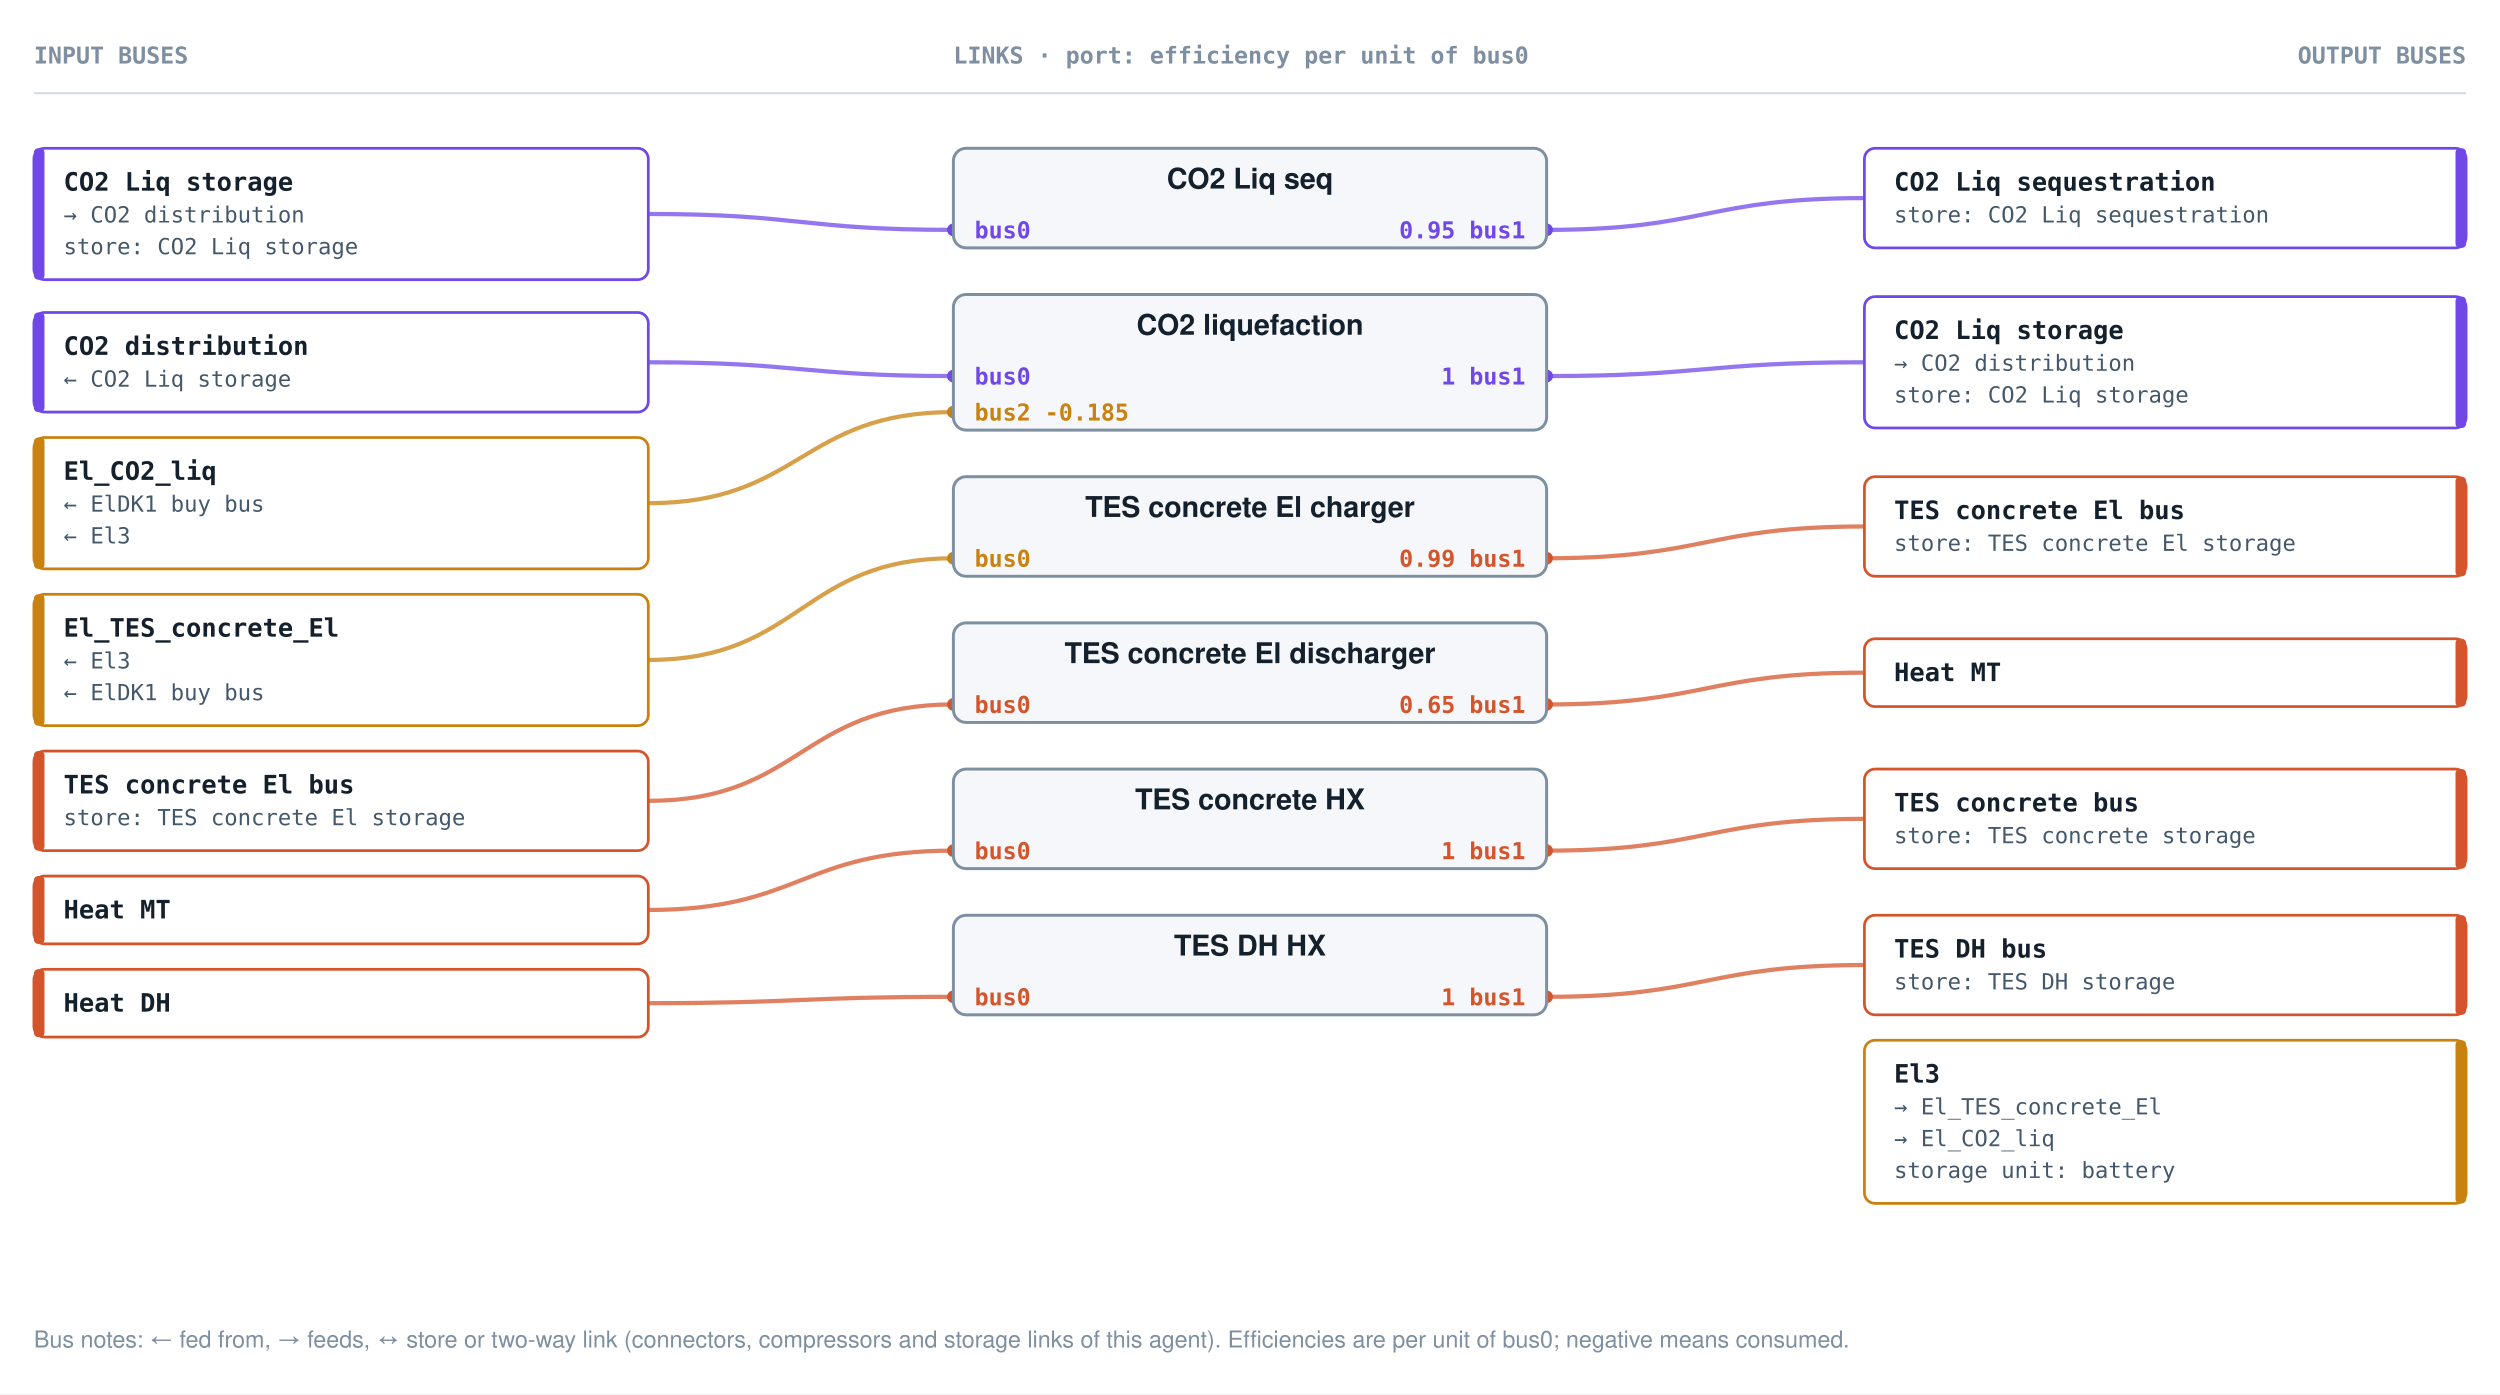
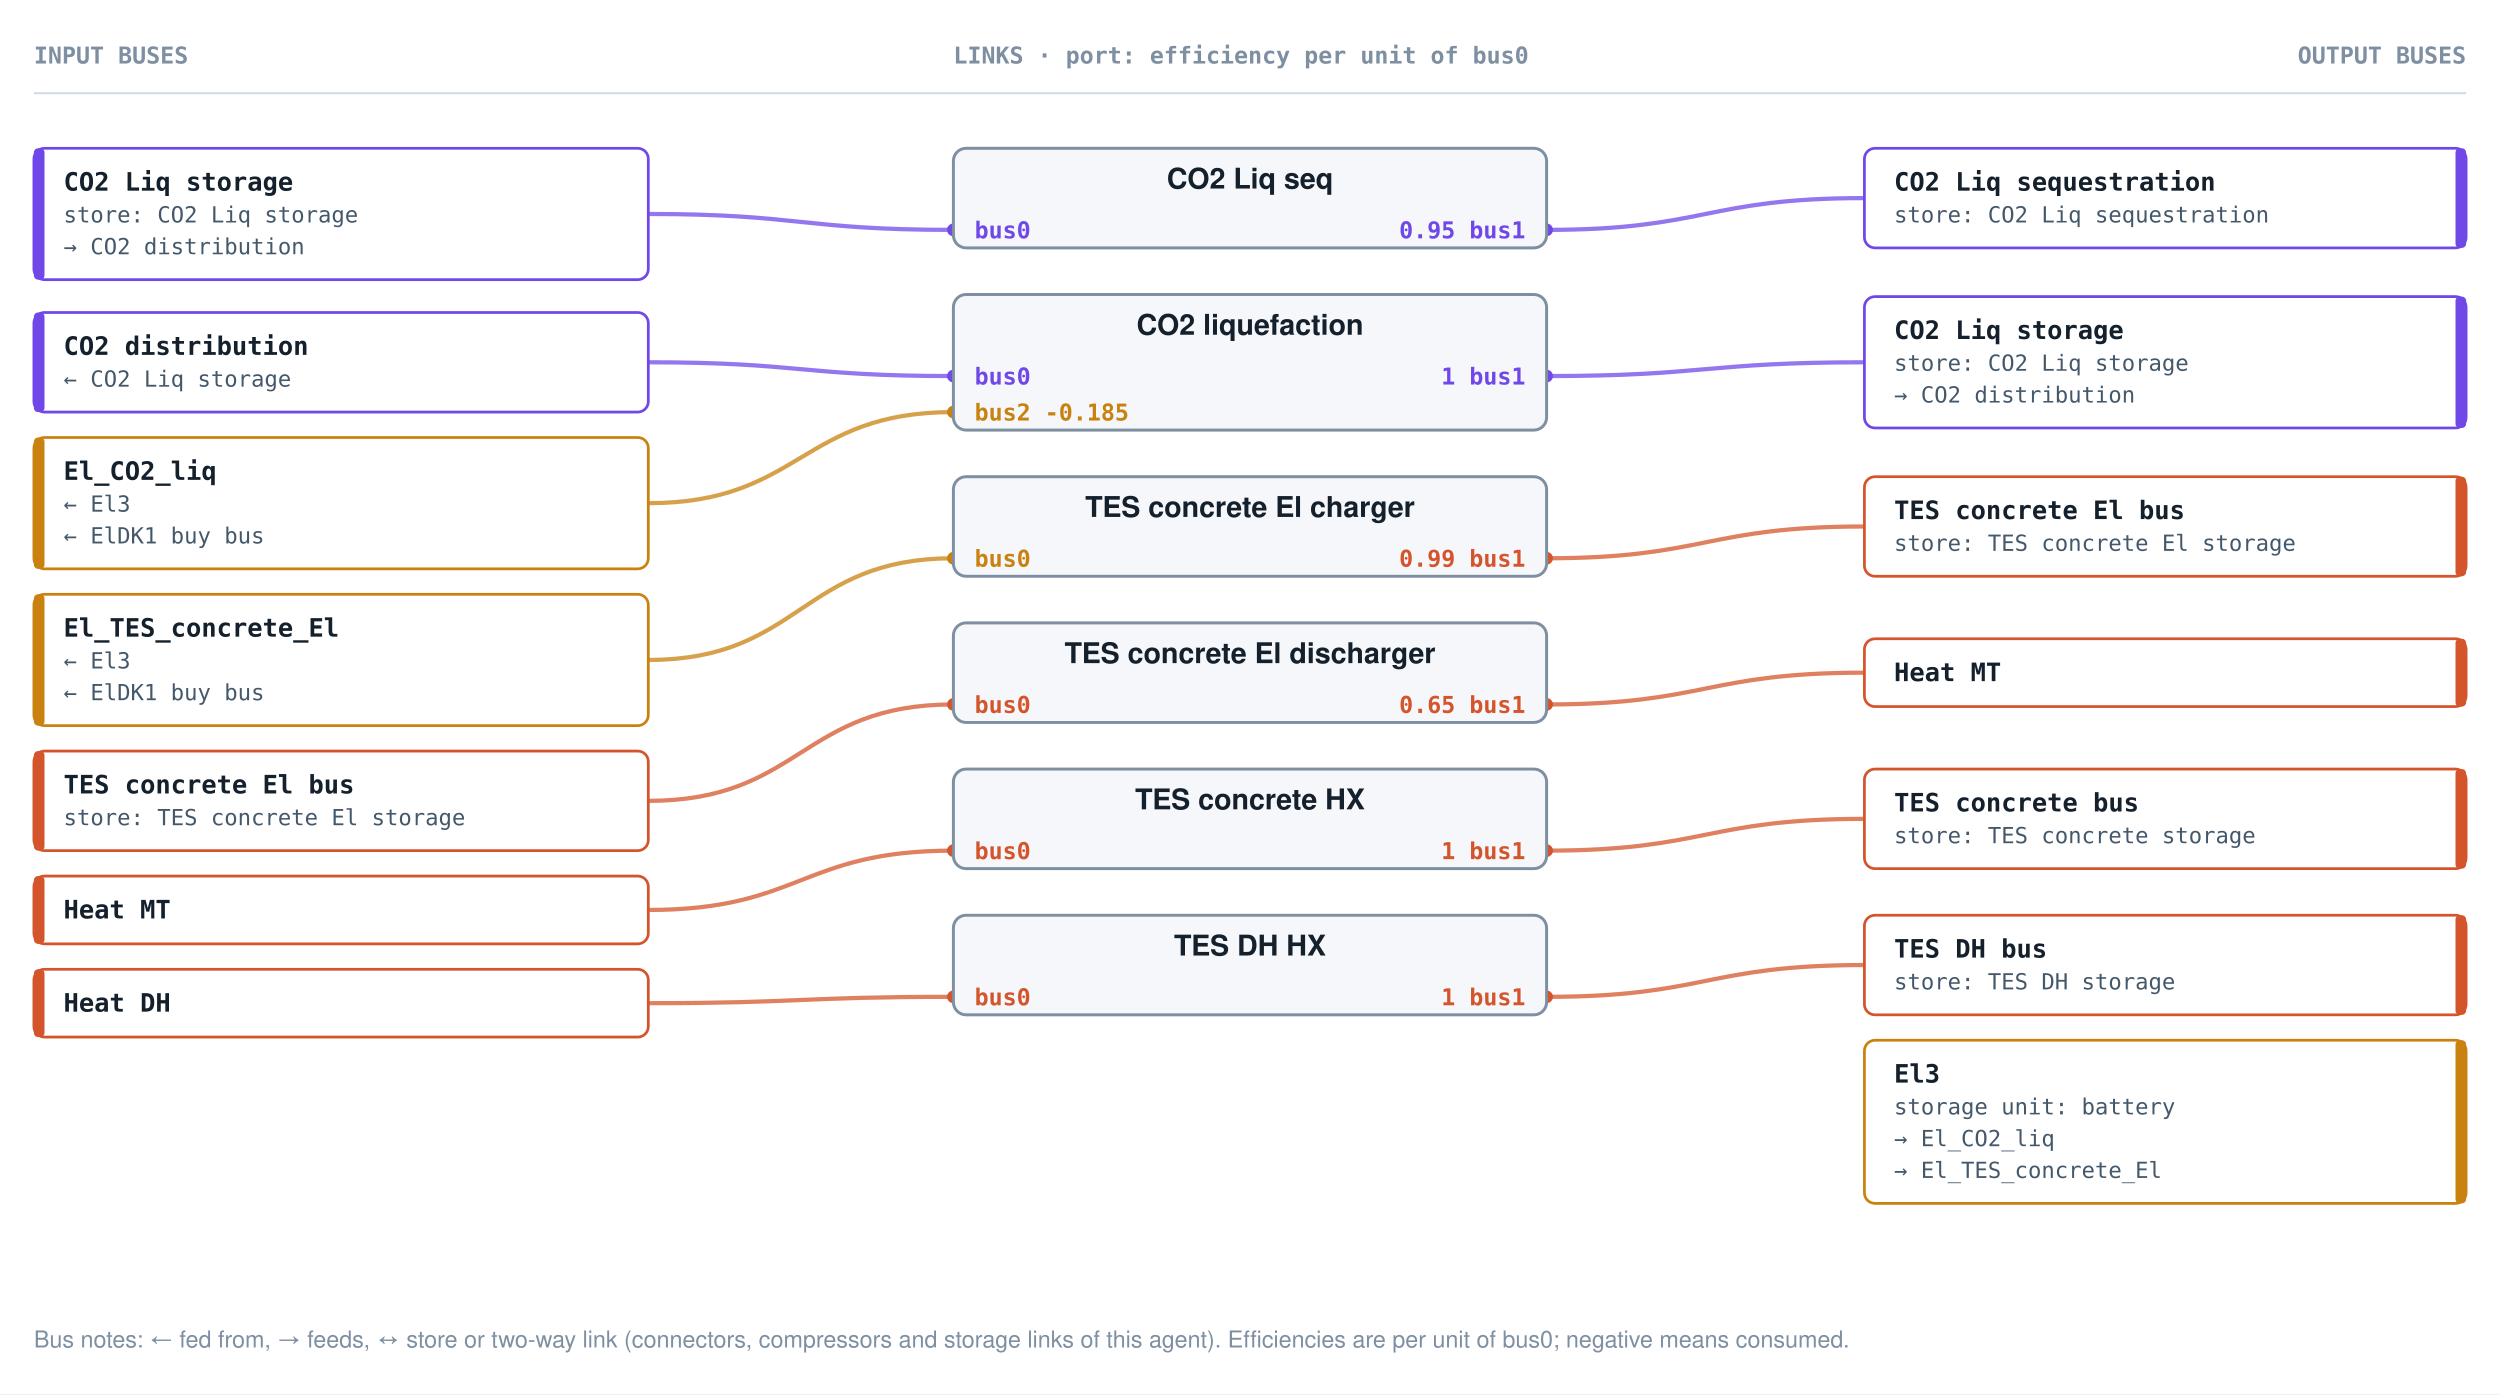
<svg xmlns="http://www.w3.org/2000/svg" viewBox="0 0 1180 658" width="100%" role="img" aria-label="Storage: links and their bus connections">
  <rect width="1180" height="658" fill="#ffffff" />
  <text x="16.0" y="30.0" font-family="IBM Plex Mono, ui-monospace, SFMono-Regular, Menlo, monospace" font-size="11" font-weight="600" fill="#7d8fa1" text-anchor="start">INPUT BUSES</text>
  <text x="450.0" y="30.0" font-family="IBM Plex Mono, ui-monospace, SFMono-Regular, Menlo, monospace" font-size="11" font-weight="600" fill="#7d8fa1" text-anchor="start">LINKS  ·  port: efficiency per unit of bus0</text>
  <text x="1164.0" y="30.0" font-family="IBM Plex Mono, ui-monospace, SFMono-Regular, Menlo, monospace" font-size="11" font-weight="600" fill="#7d8fa1" text-anchor="end">OUTPUT BUSES</text>
  <line x1="16" y1="44" x2="1164" y2="44" stroke="#d3dbe4" />
  <path d="M306,101.0 C378.0,101.0 378.0,108.5 450,108.5" fill="none" stroke="#7048e8" stroke-width="2" stroke-opacity=".75" />
  <circle cx="450" cy="108.5" r="3" fill="#7048e8" />
  <path d="M880,93.5 C805.0,93.5 805.0,108.5 730,108.5" fill="none" stroke="#7048e8" stroke-width="2" stroke-opacity=".75" />
  <circle cx="730" cy="108.5" r="3" fill="#7048e8" />
  <path d="M306,171.0 C378.0,171.0 378.0,177.5 450,177.5" fill="none" stroke="#7048e8" stroke-width="2" stroke-opacity=".75" />
  <circle cx="450" cy="177.5" r="3" fill="#7048e8" />
  <path d="M306,237.5 C378.0,237.5 378.0,194.5 450,194.5" fill="none" stroke="#c9820f" stroke-width="2" stroke-opacity=".75" />
  <circle cx="450" cy="194.5" r="3" fill="#c9820f" />
  <path d="M880,171.0 C805.0,171.0 805.0,177.5 730,177.5" fill="none" stroke="#7048e8" stroke-width="2" stroke-opacity=".75" />
  <circle cx="730" cy="177.5" r="3" fill="#7048e8" />
  <path d="M306,311.5 C378.0,311.5 378.0,263.5 450,263.5" fill="none" stroke="#c9820f" stroke-width="2" stroke-opacity=".75" />
  <circle cx="450" cy="263.5" r="3" fill="#c9820f" />
  <path d="M880,248.5 C805.0,248.5 805.0,263.5 730,263.5" fill="none" stroke="#d4552c" stroke-width="2" stroke-opacity=".75" />
  <circle cx="730" cy="263.5" r="3" fill="#d4552c" />
  <path d="M306,378.0 C378.0,378.0 378.0,332.5 450,332.5" fill="none" stroke="#d4552c" stroke-width="2" stroke-opacity=".75" />
  <circle cx="450" cy="332.5" r="3" fill="#d4552c" />
  <path d="M880,317.5 C805.0,317.5 805.0,332.5 730,332.5" fill="none" stroke="#d4552c" stroke-width="2" stroke-opacity=".75" />
  <circle cx="730" cy="332.5" r="3" fill="#d4552c" />
  <path d="M306,429.5 C378.0,429.5 378.0,401.5 450,401.5" fill="none" stroke="#d4552c" stroke-width="2" stroke-opacity=".75" />
  <circle cx="450" cy="401.5" r="3" fill="#d4552c" />
  <path d="M880,386.5 C805.0,386.5 805.0,401.5 730,401.5" fill="none" stroke="#d4552c" stroke-width="2" stroke-opacity=".75" />
  <circle cx="730" cy="401.5" r="3" fill="#d4552c" />
  <path d="M306,473.5 C378.0,473.5 378.0,470.5 450,470.5" fill="none" stroke="#d4552c" stroke-width="2" stroke-opacity=".75" />
  <circle cx="450" cy="470.5" r="3" fill="#d4552c" />
  <path d="M880,455.5 C805.0,455.5 805.0,470.5 730,470.5" fill="none" stroke="#d4552c" stroke-width="2" stroke-opacity=".75" />
  <circle cx="730" cy="470.5" r="3" fill="#d4552c" />
  <rect x="450" y="70.0" width="280" height="47" rx="6" fill="#f5f7fa" stroke="#7d8fa1" stroke-width="1.4" />
  <text x="590.0" y="89.0" font-family="IBM Plex Sans, -apple-system, Segoe UI, Helvetica, Arial, sans-serif" font-size="13.5" font-weight="600" fill="#14202c" text-anchor="middle">CO2 Liq seq</text>
  <rect x="450" y="139.0" width="280" height="64" rx="6" fill="#f5f7fa" stroke="#7d8fa1" stroke-width="1.4" />
  <text x="590.0" y="158.0" font-family="IBM Plex Sans, -apple-system, Segoe UI, Helvetica, Arial, sans-serif" font-size="13.5" font-weight="600" fill="#14202c" text-anchor="middle">CO2 liquefaction</text>
  <rect x="450" y="225.0" width="280" height="47" rx="6" fill="#f5f7fa" stroke="#7d8fa1" stroke-width="1.4" />
  <text x="590.0" y="244.0" font-family="IBM Plex Sans, -apple-system, Segoe UI, Helvetica, Arial, sans-serif" font-size="13.5" font-weight="600" fill="#14202c" text-anchor="middle">TES concrete El charger</text>
  <rect x="450" y="294.0" width="280" height="47" rx="6" fill="#f5f7fa" stroke="#7d8fa1" stroke-width="1.4" />
  <text x="590.0" y="313.0" font-family="IBM Plex Sans, -apple-system, Segoe UI, Helvetica, Arial, sans-serif" font-size="13.5" font-weight="600" fill="#14202c" text-anchor="middle">TES concrete El discharger</text>
  <rect x="450" y="363.0" width="280" height="47" rx="6" fill="#f5f7fa" stroke="#7d8fa1" stroke-width="1.4" />
  <text x="590.0" y="382.0" font-family="IBM Plex Sans, -apple-system, Segoe UI, Helvetica, Arial, sans-serif" font-size="13.5" font-weight="600" fill="#14202c" text-anchor="middle">TES concrete HX</text>
  <rect x="450" y="432.0" width="280" height="47" rx="6" fill="#f5f7fa" stroke="#7d8fa1" stroke-width="1.4" />
  <text x="590.0" y="451.0" font-family="IBM Plex Sans, -apple-system, Segoe UI, Helvetica, Arial, sans-serif" font-size="13.5" font-weight="600" fill="#14202c" text-anchor="middle">TES DH HX</text>
  <rect x="16" y="70.0" width="290" height="62" rx="5" fill="#ffffff" stroke="#7048e8" stroke-width="1.3" />
  <rect x="16" y="70.0" width="5" height="62" rx="2" fill="#7048e8" />
  <text x="30.0" y="90.0" font-family="IBM Plex Mono, ui-monospace, SFMono-Regular, Menlo, monospace" font-size="12" font-weight="600" fill="#14202c" text-anchor="start">CO2 Liq storage</text>
-   <text x="30.0" y="105.0" font-family="IBM Plex Mono, ui-monospace, SFMono-Regular, Menlo, monospace" font-size="10.5" font-weight="400" fill="#44586b" text-anchor="start">→ CO2 distribution</text>
-   <text x="30.0" y="120.0" font-family="IBM Plex Mono, ui-monospace, SFMono-Regular, Menlo, monospace" font-size="10.5" font-weight="400" fill="#44586b" text-anchor="start">store: CO2 Liq storage</text>
+   <text x="30.0" y="105.0" font-family="IBM Plex Mono, ui-monospace, SFMono-Regular, Menlo, monospace" font-size="10.5" font-weight="400" fill="#44586b" text-anchor="start">store: CO2 Liq storage</text>
+   <text x="30.0" y="120.0" font-family="IBM Plex Mono, ui-monospace, SFMono-Regular, Menlo, monospace" font-size="10.5" font-weight="400" fill="#44586b" text-anchor="start">→ CO2 distribution</text>
  <rect x="16" y="147.5" width="290" height="47" rx="5" fill="#ffffff" stroke="#7048e8" stroke-width="1.3" />
  <rect x="16" y="147.5" width="5" height="47" rx="2" fill="#7048e8" />
  <text x="30.0" y="167.5" font-family="IBM Plex Mono, ui-monospace, SFMono-Regular, Menlo, monospace" font-size="12" font-weight="600" fill="#14202c" text-anchor="start">CO2 distribution</text>
  <text x="30.0" y="182.5" font-family="IBM Plex Mono, ui-monospace, SFMono-Regular, Menlo, monospace" font-size="10.5" font-weight="400" fill="#44586b" text-anchor="start">← CO2 Liq storage</text>
  <rect x="16" y="206.5" width="290" height="62" rx="5" fill="#ffffff" stroke="#c9820f" stroke-width="1.3" />
  <rect x="16" y="206.5" width="5" height="62" rx="2" fill="#c9820f" />
  <text x="30.0" y="226.5" font-family="IBM Plex Mono, ui-monospace, SFMono-Regular, Menlo, monospace" font-size="12" font-weight="600" fill="#14202c" text-anchor="start">El_CO2_liq</text>
-   <text x="30.0" y="241.5" font-family="IBM Plex Mono, ui-monospace, SFMono-Regular, Menlo, monospace" font-size="10.5" font-weight="400" fill="#44586b" text-anchor="start">← ElDK1 buy bus</text>
-   <text x="30.0" y="256.5" font-family="IBM Plex Mono, ui-monospace, SFMono-Regular, Menlo, monospace" font-size="10.5" font-weight="400" fill="#44586b" text-anchor="start">← El3</text>
+   <text x="30.0" y="241.5" font-family="IBM Plex Mono, ui-monospace, SFMono-Regular, Menlo, monospace" font-size="10.5" font-weight="400" fill="#44586b" text-anchor="start">← El3</text>
+   <text x="30.0" y="256.5" font-family="IBM Plex Mono, ui-monospace, SFMono-Regular, Menlo, monospace" font-size="10.5" font-weight="400" fill="#44586b" text-anchor="start">← ElDK1 buy bus</text>
  <rect x="16" y="280.5" width="290" height="62" rx="5" fill="#ffffff" stroke="#c9820f" stroke-width="1.3" />
  <rect x="16" y="280.5" width="5" height="62" rx="2" fill="#c9820f" />
  <text x="30.0" y="300.5" font-family="IBM Plex Mono, ui-monospace, SFMono-Regular, Menlo, monospace" font-size="12" font-weight="600" fill="#14202c" text-anchor="start">El_TES_concrete_El</text>
  <text x="30.0" y="315.5" font-family="IBM Plex Mono, ui-monospace, SFMono-Regular, Menlo, monospace" font-size="10.5" font-weight="400" fill="#44586b" text-anchor="start">← El3</text>
  <text x="30.0" y="330.5" font-family="IBM Plex Mono, ui-monospace, SFMono-Regular, Menlo, monospace" font-size="10.5" font-weight="400" fill="#44586b" text-anchor="start">← ElDK1 buy bus</text>
  <rect x="16" y="354.5" width="290" height="47" rx="5" fill="#ffffff" stroke="#d4552c" stroke-width="1.3" />
  <rect x="16" y="354.5" width="5" height="47" rx="2" fill="#d4552c" />
  <text x="30.0" y="374.5" font-family="IBM Plex Mono, ui-monospace, SFMono-Regular, Menlo, monospace" font-size="12" font-weight="600" fill="#14202c" text-anchor="start">TES concrete El bus</text>
  <text x="30.0" y="389.5" font-family="IBM Plex Mono, ui-monospace, SFMono-Regular, Menlo, monospace" font-size="10.5" font-weight="400" fill="#44586b" text-anchor="start">store: TES concrete El storage</text>
  <rect x="16" y="413.5" width="290" height="32" rx="5" fill="#ffffff" stroke="#d4552c" stroke-width="1.3" />
  <rect x="16" y="413.5" width="5" height="32" rx="2" fill="#d4552c" />
  <text x="30.0" y="433.5" font-family="IBM Plex Mono, ui-monospace, SFMono-Regular, Menlo, monospace" font-size="12" font-weight="600" fill="#14202c" text-anchor="start">Heat MT</text>
  <rect x="16" y="457.5" width="290" height="32" rx="5" fill="#ffffff" stroke="#d4552c" stroke-width="1.3" />
  <rect x="16" y="457.5" width="5" height="32" rx="2" fill="#d4552c" />
  <text x="30.0" y="477.5" font-family="IBM Plex Mono, ui-monospace, SFMono-Regular, Menlo, monospace" font-size="12" font-weight="600" fill="#14202c" text-anchor="start">Heat DH</text>
  <rect x="880" y="70.0" width="284" height="47" rx="5" fill="#ffffff" stroke="#7048e8" stroke-width="1.3" />
  <rect x="1159" y="70.0" width="5" height="47" rx="2" fill="#7048e8" />
  <text x="894.0" y="90.0" font-family="IBM Plex Mono, ui-monospace, SFMono-Regular, Menlo, monospace" font-size="12" font-weight="600" fill="#14202c" text-anchor="start">CO2 Liq sequestration</text>
  <text x="894.0" y="105.0" font-family="IBM Plex Mono, ui-monospace, SFMono-Regular, Menlo, monospace" font-size="10.5" font-weight="400" fill="#44586b" text-anchor="start">store: CO2 Liq sequestration</text>
  <rect x="880" y="140.0" width="284" height="62" rx="5" fill="#ffffff" stroke="#7048e8" stroke-width="1.3" />
  <rect x="1159" y="140.0" width="5" height="62" rx="2" fill="#7048e8" />
  <text x="894.0" y="160.0" font-family="IBM Plex Mono, ui-monospace, SFMono-Regular, Menlo, monospace" font-size="12" font-weight="600" fill="#14202c" text-anchor="start">CO2 Liq storage</text>
-   <text x="894.0" y="175.0" font-family="IBM Plex Mono, ui-monospace, SFMono-Regular, Menlo, monospace" font-size="10.5" font-weight="400" fill="#44586b" text-anchor="start">→ CO2 distribution</text>
-   <text x="894.0" y="190.0" font-family="IBM Plex Mono, ui-monospace, SFMono-Regular, Menlo, monospace" font-size="10.5" font-weight="400" fill="#44586b" text-anchor="start">store: CO2 Liq storage</text>
+   <text x="894.0" y="175.0" font-family="IBM Plex Mono, ui-monospace, SFMono-Regular, Menlo, monospace" font-size="10.5" font-weight="400" fill="#44586b" text-anchor="start">store: CO2 Liq storage</text>
+   <text x="894.0" y="190.0" font-family="IBM Plex Mono, ui-monospace, SFMono-Regular, Menlo, monospace" font-size="10.5" font-weight="400" fill="#44586b" text-anchor="start">→ CO2 distribution</text>
  <rect x="880" y="225.0" width="284" height="47" rx="5" fill="#ffffff" stroke="#d4552c" stroke-width="1.3" />
  <rect x="1159" y="225.0" width="5" height="47" rx="2" fill="#d4552c" />
  <text x="894.0" y="245.0" font-family="IBM Plex Mono, ui-monospace, SFMono-Regular, Menlo, monospace" font-size="12" font-weight="600" fill="#14202c" text-anchor="start">TES concrete El bus</text>
  <text x="894.0" y="260.0" font-family="IBM Plex Mono, ui-monospace, SFMono-Regular, Menlo, monospace" font-size="10.5" font-weight="400" fill="#44586b" text-anchor="start">store: TES concrete El storage</text>
  <rect x="880" y="301.5" width="284" height="32" rx="5" fill="#ffffff" stroke="#d4552c" stroke-width="1.3" />
  <rect x="1159" y="301.5" width="5" height="32" rx="2" fill="#d4552c" />
  <text x="894.0" y="321.5" font-family="IBM Plex Mono, ui-monospace, SFMono-Regular, Menlo, monospace" font-size="12" font-weight="600" fill="#14202c" text-anchor="start">Heat MT</text>
  <rect x="880" y="363.0" width="284" height="47" rx="5" fill="#ffffff" stroke="#d4552c" stroke-width="1.3" />
  <rect x="1159" y="363.0" width="5" height="47" rx="2" fill="#d4552c" />
  <text x="894.0" y="383.0" font-family="IBM Plex Mono, ui-monospace, SFMono-Regular, Menlo, monospace" font-size="12" font-weight="600" fill="#14202c" text-anchor="start">TES concrete bus</text>
  <text x="894.0" y="398.0" font-family="IBM Plex Mono, ui-monospace, SFMono-Regular, Menlo, monospace" font-size="10.5" font-weight="400" fill="#44586b" text-anchor="start">store: TES concrete storage</text>
  <rect x="880" y="432.0" width="284" height="47" rx="5" fill="#ffffff" stroke="#d4552c" stroke-width="1.3" />
  <rect x="1159" y="432.0" width="5" height="47" rx="2" fill="#d4552c" />
  <text x="894.0" y="452.0" font-family="IBM Plex Mono, ui-monospace, SFMono-Regular, Menlo, monospace" font-size="12" font-weight="600" fill="#14202c" text-anchor="start">TES DH bus</text>
  <text x="894.0" y="467.0" font-family="IBM Plex Mono, ui-monospace, SFMono-Regular, Menlo, monospace" font-size="10.5" font-weight="400" fill="#44586b" text-anchor="start">store: TES DH storage</text>
  <rect x="880" y="491.0" width="284" height="77" rx="5" fill="#ffffff" stroke="#c9820f" stroke-width="1.3" />
  <rect x="1159" y="491.0" width="5" height="77" rx="2" fill="#c9820f" />
  <text x="894.0" y="511.0" font-family="IBM Plex Mono, ui-monospace, SFMono-Regular, Menlo, monospace" font-size="12" font-weight="600" fill="#14202c" text-anchor="start">El3</text>
-   <text x="894.0" y="526.0" font-family="IBM Plex Mono, ui-monospace, SFMono-Regular, Menlo, monospace" font-size="10.5" font-weight="400" fill="#44586b" text-anchor="start">→ El_TES_concrete_El</text>
+   <text x="894.0" y="526.0" font-family="IBM Plex Mono, ui-monospace, SFMono-Regular, Menlo, monospace" font-size="10.5" font-weight="400" fill="#44586b" text-anchor="start">storage unit: battery</text>
  <text x="894.0" y="541.0" font-family="IBM Plex Mono, ui-monospace, SFMono-Regular, Menlo, monospace" font-size="10.5" font-weight="400" fill="#44586b" text-anchor="start">→ El_CO2_liq</text>
-   <text x="894.0" y="556.0" font-family="IBM Plex Mono, ui-monospace, SFMono-Regular, Menlo, monospace" font-size="10.5" font-weight="400" fill="#44586b" text-anchor="start">storage unit: battery</text>
+   <text x="894.0" y="556.0" font-family="IBM Plex Mono, ui-monospace, SFMono-Regular, Menlo, monospace" font-size="10.5" font-weight="400" fill="#44586b" text-anchor="start">→ El_TES_concrete_El</text>
  <text x="460.0" y="112.5" font-family="IBM Plex Mono, ui-monospace, SFMono-Regular, Menlo, monospace" font-size="11" font-weight="600" fill="#7048e8" text-anchor="start">bus0</text>
  <text x="720.0" y="112.5" font-family="IBM Plex Mono, ui-monospace, SFMono-Regular, Menlo, monospace" font-size="11" font-weight="600" fill="#7048e8" text-anchor="end">0.95  bus1</text>
  <text x="460.0" y="181.5" font-family="IBM Plex Mono, ui-monospace, SFMono-Regular, Menlo, monospace" font-size="11" font-weight="600" fill="#7048e8" text-anchor="start">bus0</text>
  <text x="460.0" y="198.5" font-family="IBM Plex Mono, ui-monospace, SFMono-Regular, Menlo, monospace" font-size="11" font-weight="600" fill="#c9820f" text-anchor="start">bus2  -0.185</text>
  <text x="720.0" y="181.5" font-family="IBM Plex Mono, ui-monospace, SFMono-Regular, Menlo, monospace" font-size="11" font-weight="600" fill="#7048e8" text-anchor="end">1  bus1</text>
  <text x="460.0" y="267.5" font-family="IBM Plex Mono, ui-monospace, SFMono-Regular, Menlo, monospace" font-size="11" font-weight="600" fill="#c9820f" text-anchor="start">bus0</text>
  <text x="720.0" y="267.5" font-family="IBM Plex Mono, ui-monospace, SFMono-Regular, Menlo, monospace" font-size="11" font-weight="600" fill="#d4552c" text-anchor="end">0.99  bus1</text>
  <text x="460.0" y="336.5" font-family="IBM Plex Mono, ui-monospace, SFMono-Regular, Menlo, monospace" font-size="11" font-weight="600" fill="#d4552c" text-anchor="start">bus0</text>
  <text x="720.0" y="336.5" font-family="IBM Plex Mono, ui-monospace, SFMono-Regular, Menlo, monospace" font-size="11" font-weight="600" fill="#d4552c" text-anchor="end">0.65  bus1</text>
  <text x="460.0" y="405.5" font-family="IBM Plex Mono, ui-monospace, SFMono-Regular, Menlo, monospace" font-size="11" font-weight="600" fill="#d4552c" text-anchor="start">bus0</text>
  <text x="720.0" y="405.5" font-family="IBM Plex Mono, ui-monospace, SFMono-Regular, Menlo, monospace" font-size="11" font-weight="600" fill="#d4552c" text-anchor="end">1  bus1</text>
  <text x="460.0" y="474.5" font-family="IBM Plex Mono, ui-monospace, SFMono-Regular, Menlo, monospace" font-size="11" font-weight="600" fill="#d4552c" text-anchor="start">bus0</text>
  <text x="720.0" y="474.5" font-family="IBM Plex Mono, ui-monospace, SFMono-Regular, Menlo, monospace" font-size="11" font-weight="600" fill="#d4552c" text-anchor="end">1  bus1</text>
  <text x="16.0" y="636.0" font-family="IBM Plex Sans, -apple-system, Segoe UI, Helvetica, Arial, sans-serif" font-size="11" font-weight="400" fill="#7d8fa1" text-anchor="start">Bus notes: ← fed from, → feeds, ↔ store or two-way link (connectors, compressors and storage links of this agent). Efficiencies are per unit of bus0; negative means consumed.</text>
</svg>
